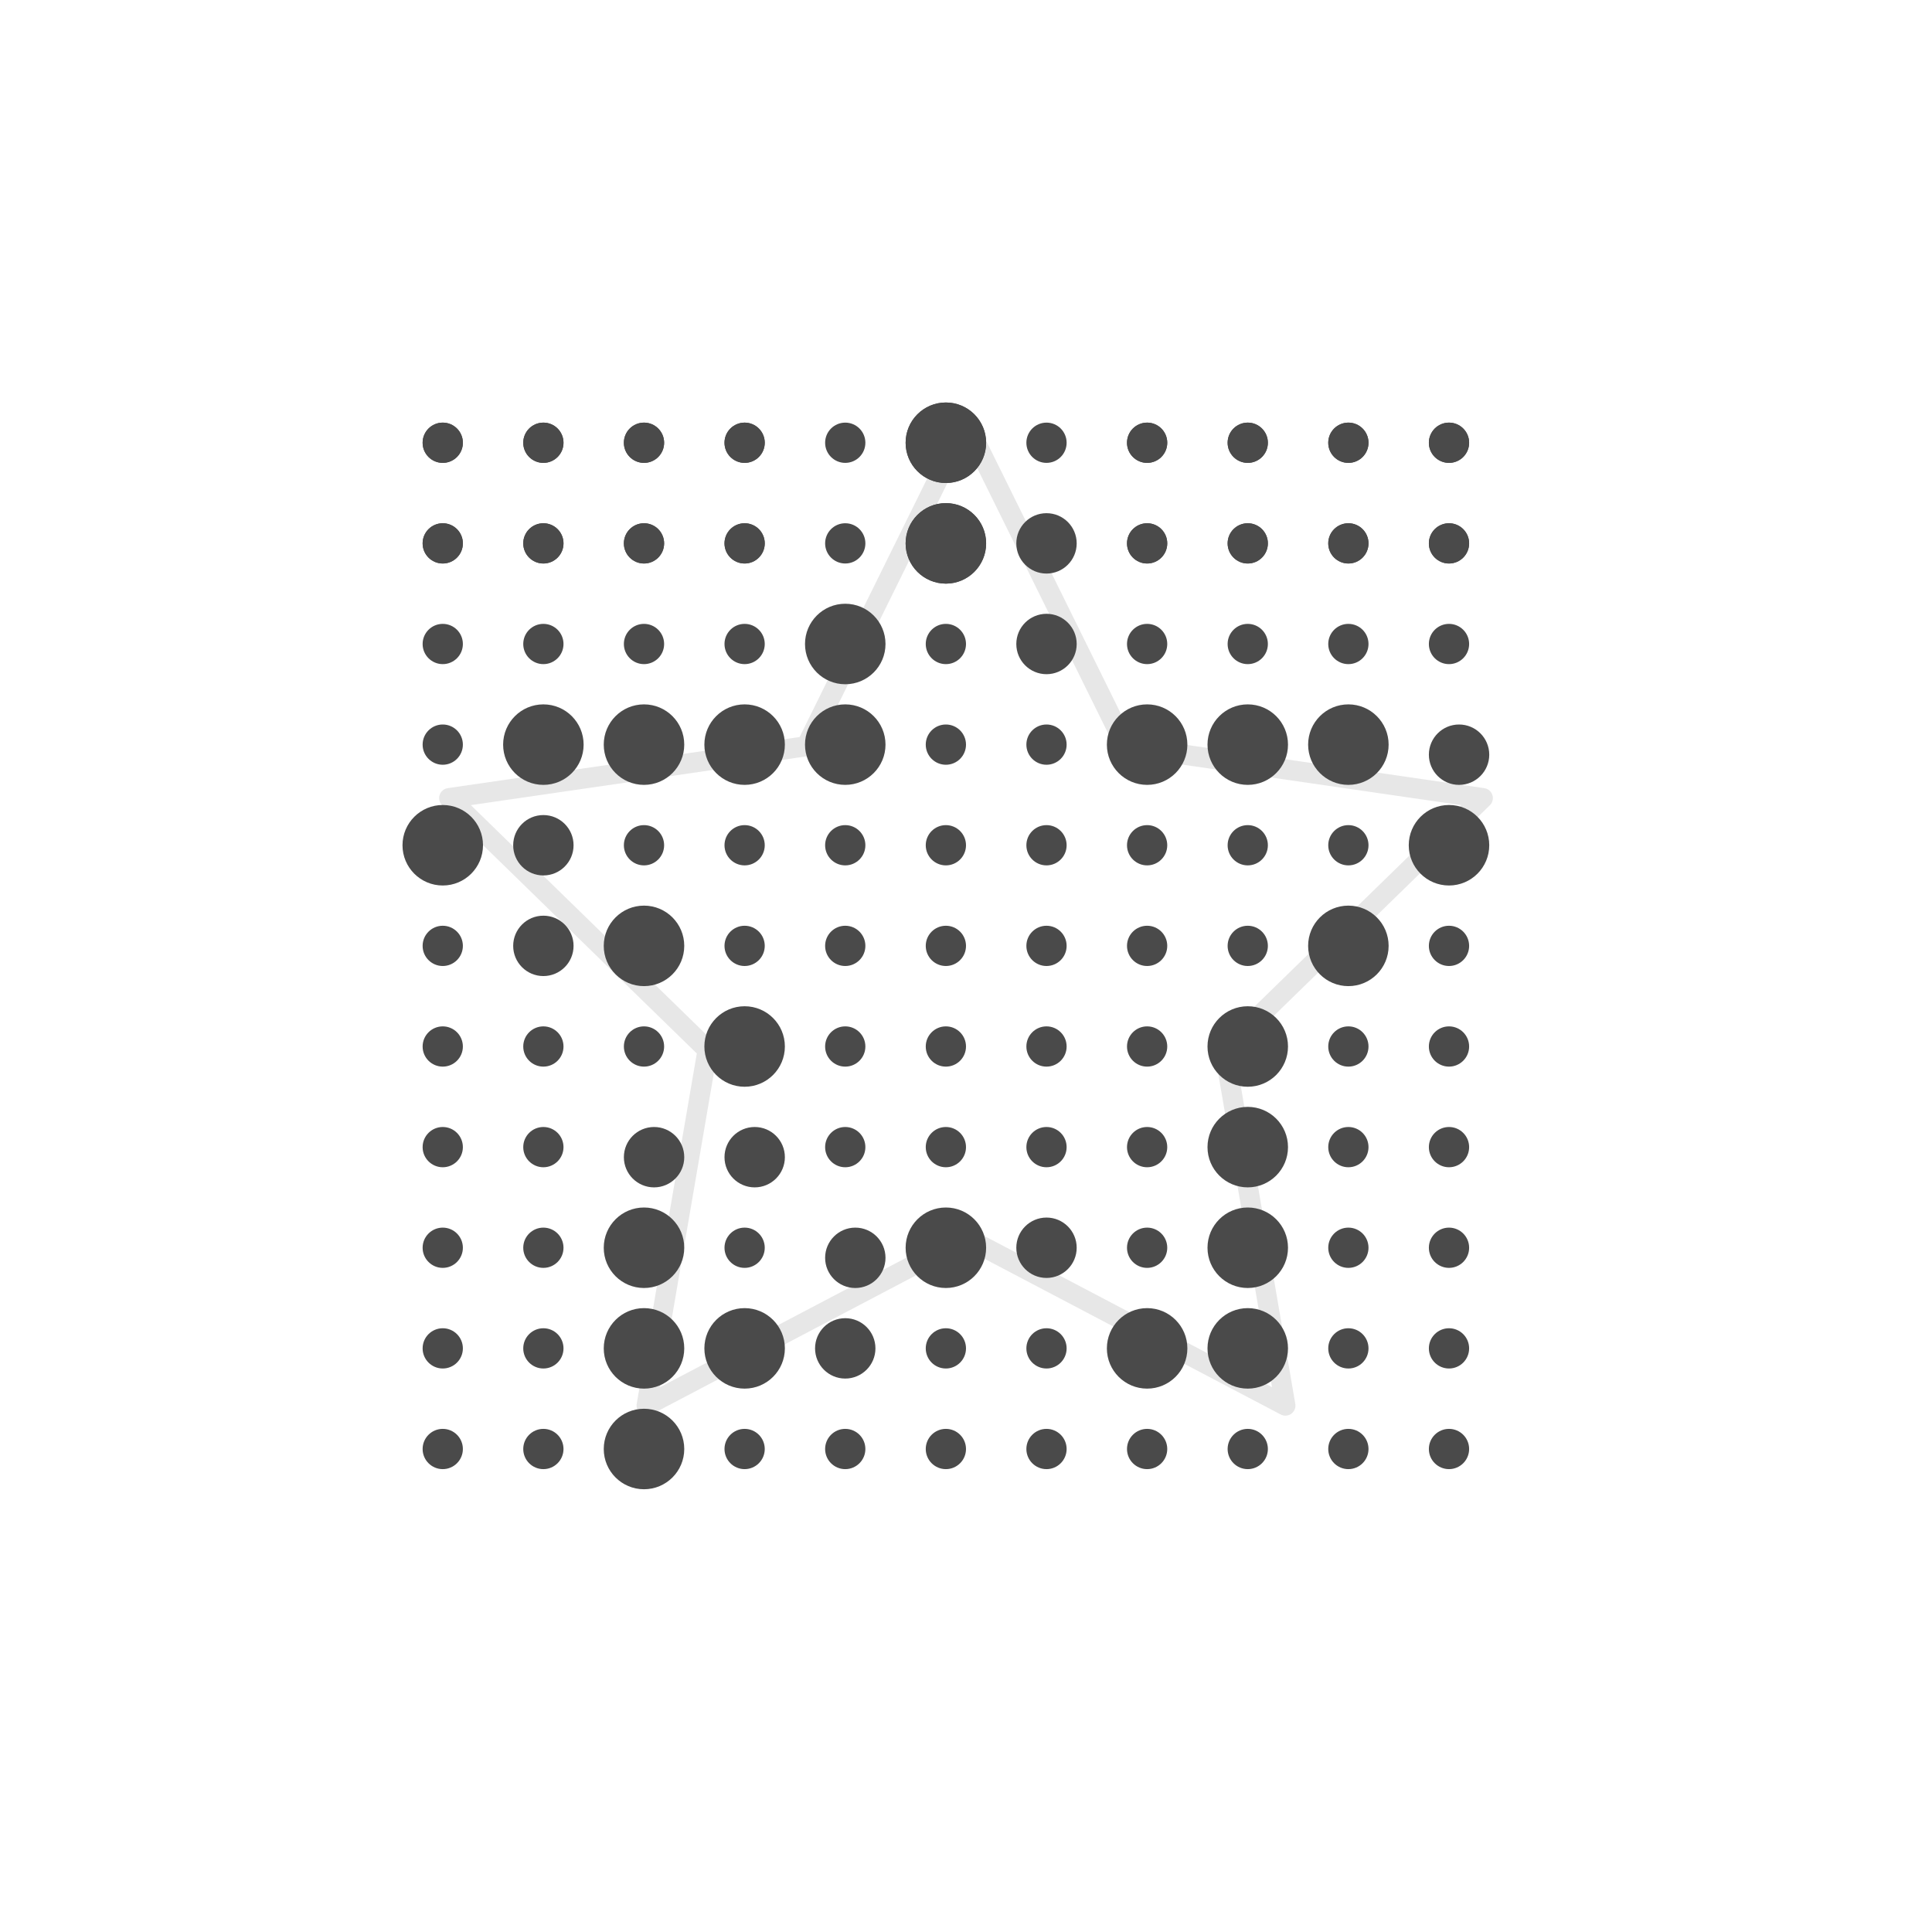
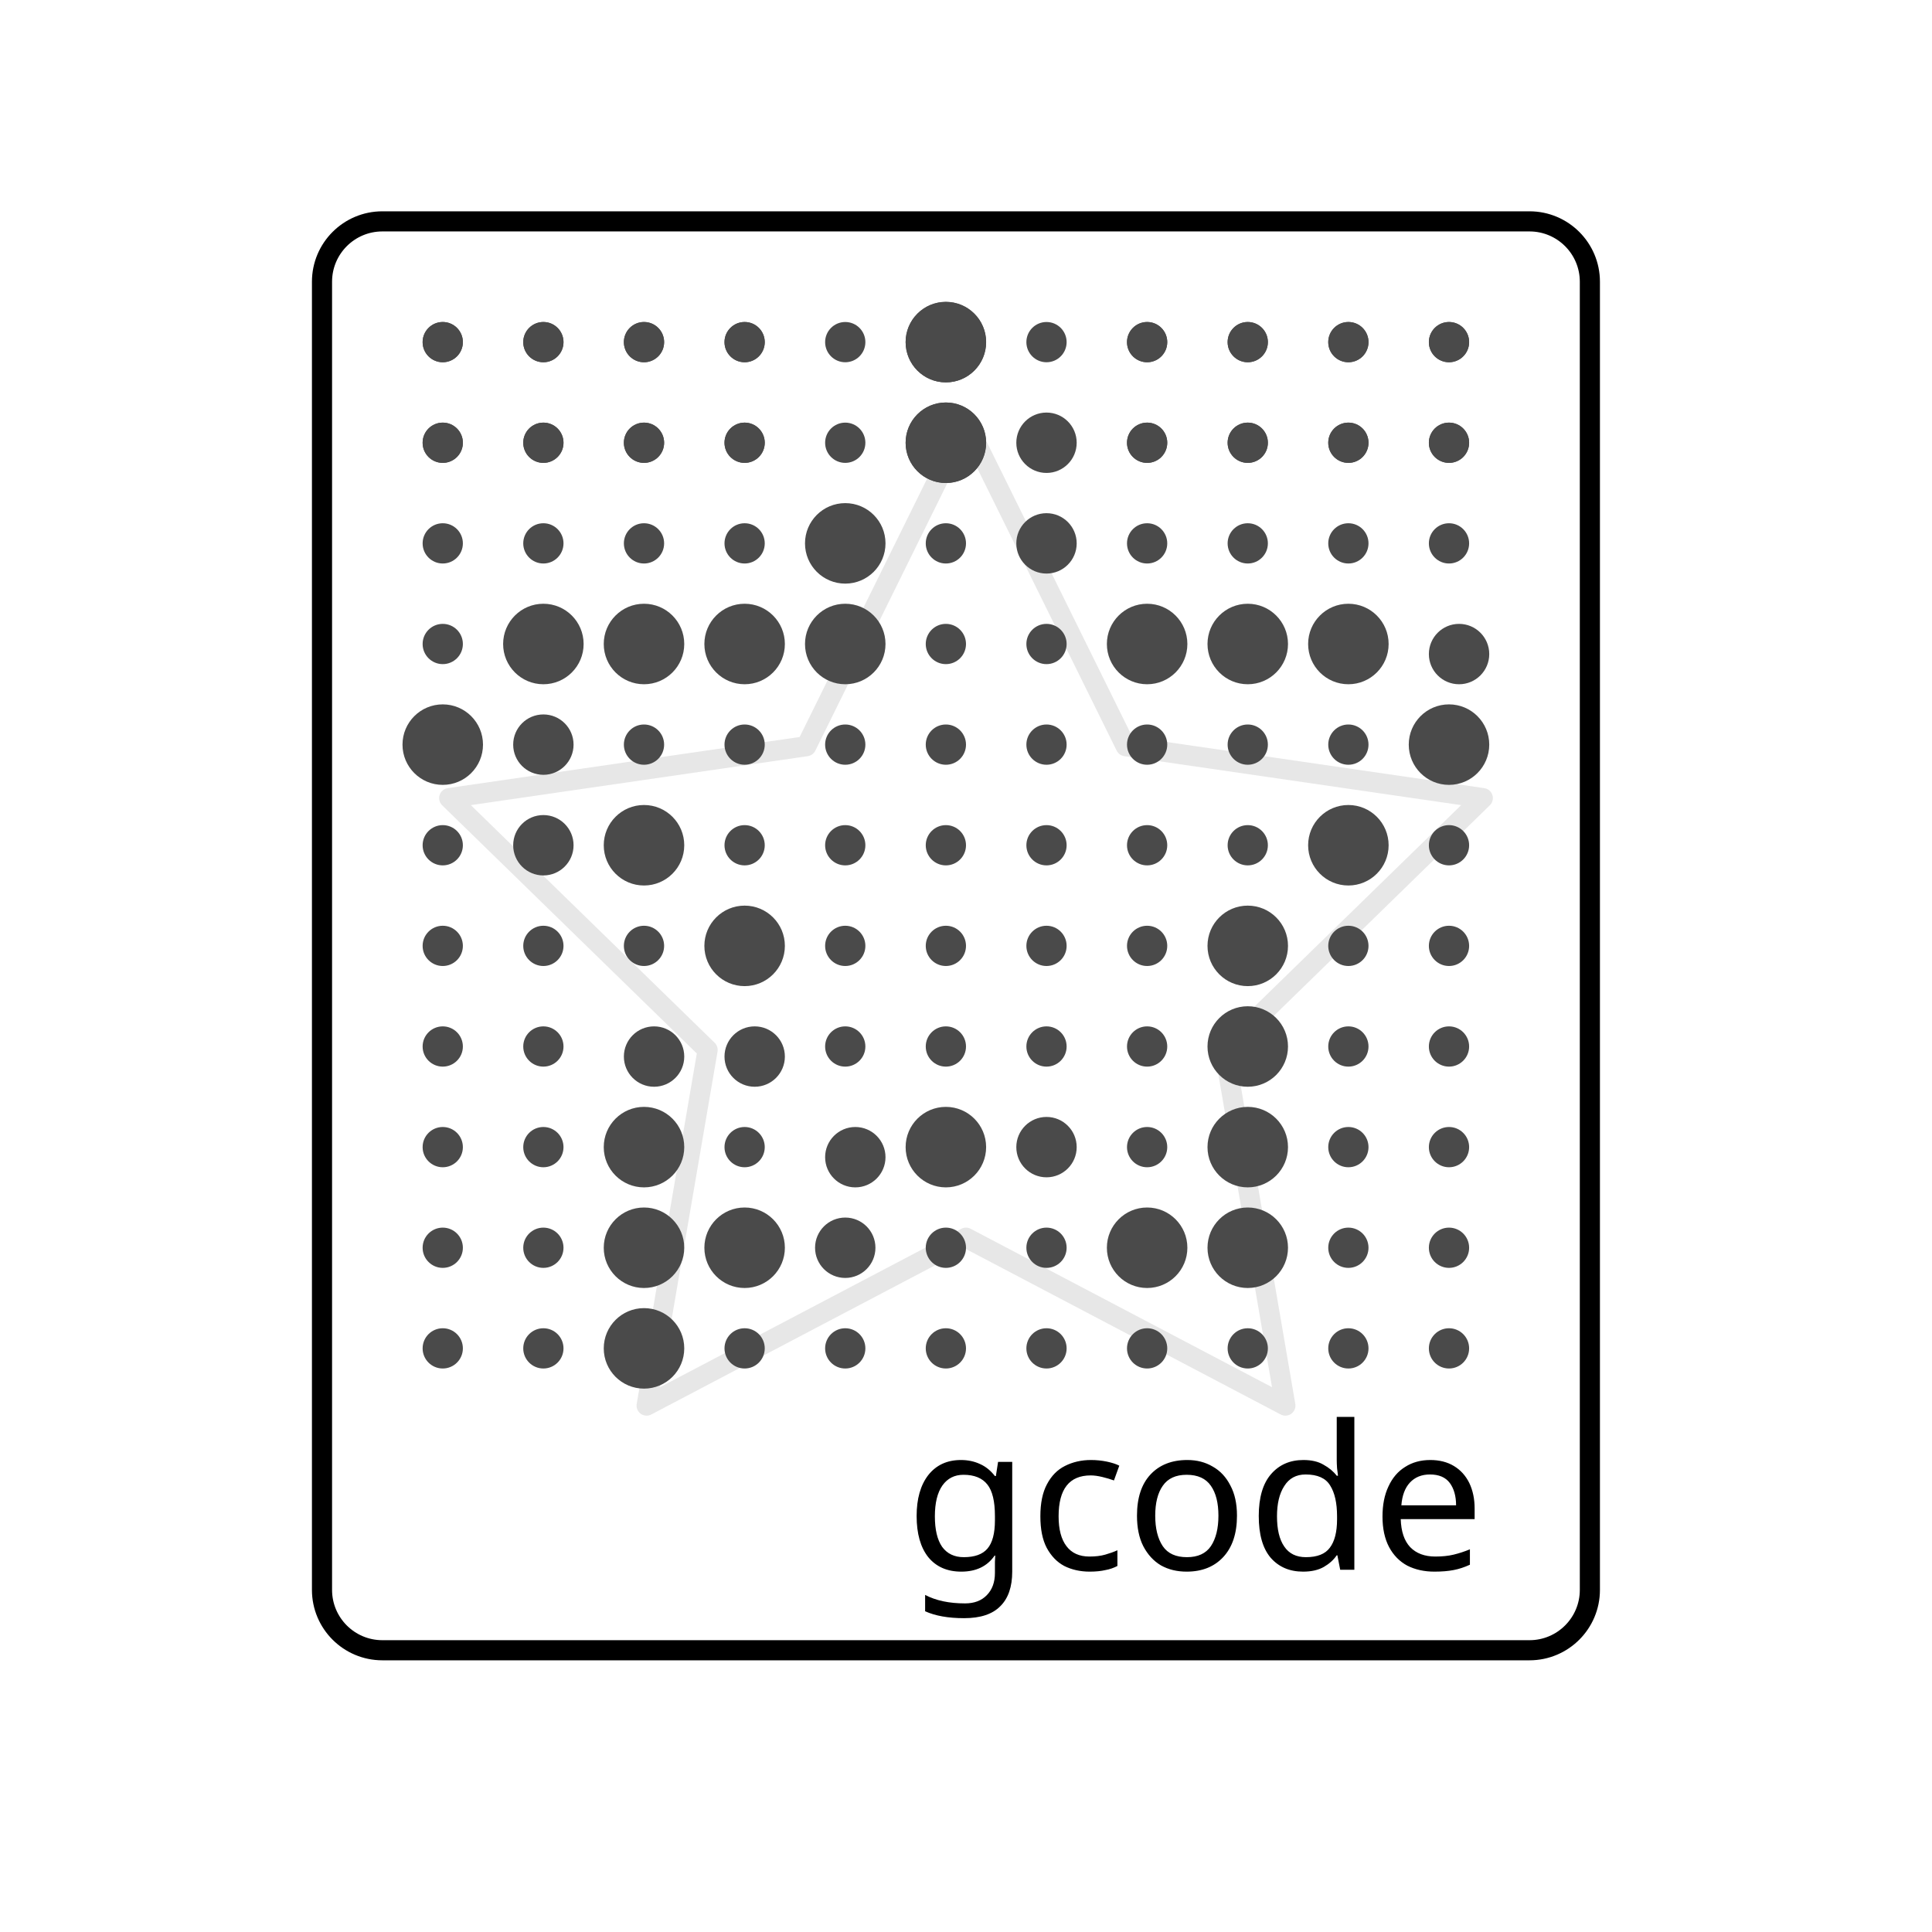
<svg xmlns="http://www.w3.org/2000/svg" width="96px" height="96px" viewBox="0 0 96 96" version="1.1">
  <g id="to_halftone_dots" stroke="none" stroke-width="1" fill="none" fill-rule="evenodd">
    <polygon id="Combined-Shape" stroke="#000000" opacity="0.094" stroke-linejoin="round" points="48 61.5 32.13 69.843 35.161 52.172 22.321 39.657 40.065 37.078 48 21 55.935 37.078 73.679 39.657 60.839 52.172 63.87 69.843" />
+     <circle id="Oval" fill="#4A4A4A" cx="32" cy="17" r="1" />
+     <circle id="Oval" fill="#4A4A4A" cx="37" cy="17" r="1" />
+     <circle id="Oval" fill="#4A4A4A" cx="47" cy="17" r="2" />
+     <circle id="Oval" fill="#4A4A4A" cx="57" cy="17" r="1" />
+     <circle id="Oval" fill="#4A4A4A" cx="62" cy="17" r="1" />
+     <circle id="Oval" fill="#4A4A4A" cx="67" cy="17" r="1" />
    <circle id="Oval" fill="#4A4A4A" cx="32" cy="22" r="1" />
    <circle id="Oval" fill="#4A4A4A" cx="37" cy="22" r="1" />
    <circle id="Oval" fill="#4A4A4A" cx="47" cy="22" r="2" />
    <circle id="Oval" fill="#4A4A4A" cx="57" cy="22" r="1" />
    <circle id="Oval" fill="#4A4A4A" cx="62" cy="22" r="1" />
    <circle id="Oval" fill="#4A4A4A" cx="67" cy="22" r="1" />
-     <circle id="Oval" fill="#4A4A4A" cx="32" cy="27" r="1" />
-     <circle id="Oval" fill="#4A4A4A" cx="37" cy="27" r="1" />
-     <circle id="Oval" fill="#4A4A4A" cx="47" cy="27" r="2" />
-     <circle id="Oval" fill="#4A4A4A" cx="57" cy="27" r="1" />
-     <circle id="Oval" fill="#4A4A4A" cx="62" cy="27" r="1" />
-     <circle id="Oval" fill="#4A4A4A" cx="67" cy="27" r="1" />
+     <circle id="Oval" fill="#4A4A4A" cx="32" cy="17" r="1" />
+     <circle id="Oval" fill="#4A4A4A" cx="37" cy="17" r="1" />
+     <circle id="Oval" fill="#4A4A4A" cx="42" cy="17" r="1" />
+     <circle id="Oval" fill="#4A4A4A" cx="47" cy="17" r="2" />
+     <circle id="Oval" fill="#4A4A4A" cx="52" cy="17" r="1" />
+     <circle id="Oval" fill="#4A4A4A" cx="57" cy="17" r="1" />
+     <circle id="Oval" fill="#4A4A4A" cx="62" cy="17" r="1" />
+     <circle id="Oval" fill="#4A4A4A" cx="67" cy="17" r="1" />
    <circle id="Oval" fill="#4A4A4A" cx="32" cy="22" r="1" />
    <circle id="Oval" fill="#4A4A4A" cx="37" cy="22" r="1" />
    <circle id="Oval" fill="#4A4A4A" cx="42" cy="22" r="1" />
    <circle id="Oval" fill="#4A4A4A" cx="47" cy="22" r="2" />
-     <circle id="Oval" fill="#4A4A4A" cx="52" cy="22" r="1" />
+     <circle id="Oval" fill="#4A4A4A" cx="52" cy="22" r="1.5" />
    <circle id="Oval" fill="#4A4A4A" cx="57" cy="22" r="1" />
    <circle id="Oval" fill="#4A4A4A" cx="62" cy="22" r="1" />
    <circle id="Oval" fill="#4A4A4A" cx="67" cy="22" r="1" />
    <circle id="Oval" fill="#4A4A4A" cx="32" cy="27" r="1" />
    <circle id="Oval" fill="#4A4A4A" cx="37" cy="27" r="1" />
-     <circle id="Oval" fill="#4A4A4A" cx="42" cy="27" r="1" />
-     <circle id="Oval" fill="#4A4A4A" cx="47" cy="27" r="2" />
+     <circle id="Oval" fill="#4A4A4A" cx="42" cy="27" r="2" />
+     <circle id="Oval" fill="#4A4A4A" cx="47" cy="27" r="1" />
    <circle id="Oval" fill="#4A4A4A" cx="52" cy="27" r="1.5" />
    <circle id="Oval" fill="#4A4A4A" cx="57" cy="27" r="1" />
    <circle id="Oval" fill="#4A4A4A" cx="62" cy="27" r="1" />
    <circle id="Oval" fill="#4A4A4A" cx="67" cy="27" r="1" />
-     <circle id="Oval" fill="#4A4A4A" cx="32" cy="32" r="1" />
-     <circle id="Oval" fill="#4A4A4A" cx="37" cy="32" r="1" />
+     <circle id="Oval" fill="#4A4A4A" cx="32" cy="32" r="2" />
+     <circle id="Oval" fill="#4A4A4A" cx="37" cy="32" r="2" />
    <circle id="Oval" fill="#4A4A4A" cx="42" cy="32" r="2" />
    <circle id="Oval" fill="#4A4A4A" cx="47" cy="32" r="1" />
-     <circle id="Oval" fill="#4A4A4A" cx="52" cy="32" r="1.5" />
-     <circle id="Oval" fill="#4A4A4A" cx="57" cy="32" r="1" />
-     <circle id="Oval" fill="#4A4A4A" cx="62" cy="32" r="1" />
-     <circle id="Oval" fill="#4A4A4A" cx="67" cy="32" r="1" />
-     <circle id="Oval" fill="#4A4A4A" cx="32" cy="37" r="2" />
-     <circle id="Oval" fill="#4A4A4A" cx="37" cy="37" r="2" />
-     <circle id="Oval" fill="#4A4A4A" cx="42" cy="37" r="2" />
+     <circle id="Oval" fill="#4A4A4A" cx="52" cy="32" r="1" />
+     <circle id="Oval" fill="#4A4A4A" cx="57" cy="32" r="2" />
+     <circle id="Oval" fill="#4A4A4A" cx="62" cy="32" r="2" />
+     <circle id="Oval" fill="#4A4A4A" cx="67" cy="32" r="2" />
+     <circle id="Oval" fill="#4A4A4A" cx="32" cy="37" r="1" />
+     <circle id="Oval" fill="#4A4A4A" cx="37" cy="37" r="1" />
+     <circle id="Oval" fill="#4A4A4A" cx="42" cy="37" r="1" />
    <circle id="Oval" fill="#4A4A4A" cx="47" cy="37" r="1" />
    <circle id="Oval" fill="#4A4A4A" cx="52" cy="37" r="1" />
-     <circle id="Oval" fill="#4A4A4A" cx="57" cy="37" r="2" />
-     <circle id="Oval" fill="#4A4A4A" cx="62" cy="37" r="2" />
-     <circle id="Oval" fill="#4A4A4A" cx="67" cy="37" r="2" />
-     <circle id="Oval" fill="#4A4A4A" cx="32" cy="42" r="1" />
+     <circle id="Oval" fill="#4A4A4A" cx="57" cy="37" r="1" />
+     <circle id="Oval" fill="#4A4A4A" cx="62" cy="37" r="1" />
+     <circle id="Oval" fill="#4A4A4A" cx="67" cy="37" r="1" />
+     <circle id="Oval" fill="#4A4A4A" cx="32" cy="42" r="2" />
    <circle id="Oval" fill="#4A4A4A" cx="37" cy="42" r="1" />
    <circle id="Oval" fill="#4A4A4A" cx="42" cy="42" r="1" />
    <circle id="Oval" fill="#4A4A4A" cx="47" cy="42" r="1" />
    <circle id="Oval" fill="#4A4A4A" cx="52" cy="42" r="1" />
    <circle id="Oval" fill="#4A4A4A" cx="57" cy="42" r="1" />
    <circle id="Oval" fill="#4A4A4A" cx="62" cy="42" r="1" />
-     <circle id="Oval" fill="#4A4A4A" cx="67" cy="42" r="1" />
-     <circle id="Oval" fill="#4A4A4A" cx="32" cy="47" r="2" />
-     <circle id="Oval" fill="#4A4A4A" cx="37" cy="47" r="1" />
+     <circle id="Oval" fill="#4A4A4A" cx="67" cy="42" r="2" />
+     <circle id="Oval" fill="#4A4A4A" cx="32" cy="47" r="1" />
+     <circle id="Oval" fill="#4A4A4A" cx="37" cy="47" r="2" />
    <circle id="Oval" fill="#4A4A4A" cx="42" cy="47" r="1" />
    <circle id="Oval" fill="#4A4A4A" cx="47" cy="47" r="1" />
    <circle id="Oval" fill="#4A4A4A" cx="52" cy="47" r="1" />
    <circle id="Oval" fill="#4A4A4A" cx="57" cy="47" r="1" />
-     <circle id="Oval" fill="#4A4A4A" cx="62" cy="47" r="1" />
-     <circle id="Oval" fill="#4A4A4A" cx="67" cy="47" r="2" />
-     <circle id="Oval" fill="#4A4A4A" cx="32" cy="52" r="1" />
-     <circle id="Oval" fill="#4A4A4A" cx="37" cy="52" r="2" />
+     <circle id="Oval" fill="#4A4A4A" cx="62" cy="47" r="2" />
+     <circle id="Oval" fill="#4A4A4A" cx="67" cy="47" r="1" />
+     <circle id="Oval" fill="#4A4A4A" cx="32.5" cy="52.5" r="1.5" />
+     <circle id="Oval" fill="#4A4A4A" cx="37.5" cy="52.5" r="1.5" />
    <circle id="Oval" fill="#4A4A4A" cx="42" cy="52" r="1" />
    <circle id="Oval" fill="#4A4A4A" cx="47" cy="52" r="1" />
    <circle id="Oval" fill="#4A4A4A" cx="52" cy="52" r="1" />
    <circle id="Oval" fill="#4A4A4A" cx="57" cy="52" r="1" />
    <circle id="Oval" fill="#4A4A4A" cx="62" cy="52" r="2" />
    <circle id="Oval" fill="#4A4A4A" cx="67" cy="52" r="1" />
-     <circle id="Oval" fill="#4A4A4A" cx="32.5" cy="57.5" r="1.5" />
-     <circle id="Oval" fill="#4A4A4A" cx="37.5" cy="57.5" r="1.5" />
-     <circle id="Oval" fill="#4A4A4A" cx="42" cy="57" r="1" />
-     <circle id="Oval" fill="#4A4A4A" cx="47" cy="57" r="1" />
-     <circle id="Oval" fill="#4A4A4A" cx="52" cy="57" r="1" />
+     <circle id="Oval" fill="#4A4A4A" cx="32" cy="57" r="2" />
+     <circle id="Oval" fill="#4A4A4A" cx="37" cy="57" r="1" />
+     <circle id="Oval" fill="#4A4A4A" cx="42.5" cy="57.5" r="1.5" />
+     <circle id="Oval" fill="#4A4A4A" cx="47" cy="57" r="2" />
+     <circle id="Oval" fill="#4A4A4A" cx="52" cy="57" r="1.5" />
    <circle id="Oval" fill="#4A4A4A" cx="57" cy="57" r="1" />
    <circle id="Oval" fill="#4A4A4A" cx="62" cy="57" r="2" />
    <circle id="Oval" fill="#4A4A4A" cx="67" cy="57" r="1" />
    <circle id="Oval" fill="#4A4A4A" cx="32" cy="62" r="2" />
-     <circle id="Oval" fill="#4A4A4A" cx="37" cy="62" r="1" />
-     <circle id="Oval" fill="#4A4A4A" cx="42.5" cy="62.5" r="1.5" />
-     <circle id="Oval" fill="#4A4A4A" cx="47" cy="62" r="2" />
-     <circle id="Oval" fill="#4A4A4A" cx="52" cy="62" r="1.5" />
-     <circle id="Oval" fill="#4A4A4A" cx="57" cy="62" r="1" />
-     <circle id="Oval" fill="#4A4A4A" cx="62" cy="62" r="2" />
-     <circle id="Oval" fill="#4A4A4A" cx="67" cy="62" r="1" />
-     <circle id="Oval" fill="#4A4A4A" cx="32" cy="67" r="2" />
-     <circle id="Oval" fill="#4A4A4A" cx="37" cy="67" r="2" />
+     <circle id="Oval" fill="#4A4A4A" cx="37" cy="62" r="2" />
+     <circle id="Oval" fill="#4A4A4A" cx="22" cy="17" r="1" />
+     <circle id="Oval" fill="#4A4A4A" cx="27" cy="17" r="1" />
    <circle id="Oval" fill="#4A4A4A" cx="22" cy="22" r="1" />
    <circle id="Oval" fill="#4A4A4A" cx="27" cy="22" r="1" />
-     <circle id="Oval" fill="#4A4A4A" cx="22" cy="27" r="1" />
-     <circle id="Oval" fill="#4A4A4A" cx="27" cy="27" r="1" />
+     <circle id="Oval" fill="#4A4A4A" cx="22" cy="17" r="1" />
+     <circle id="Oval" fill="#4A4A4A" cx="27" cy="17" r="1" />
    <circle id="Oval" fill="#4A4A4A" cx="22" cy="22" r="1" />
    <circle id="Oval" fill="#4A4A4A" cx="27" cy="22" r="1" />
    <circle id="Oval" fill="#4A4A4A" cx="22" cy="27" r="1" />
    <circle id="Oval" fill="#4A4A4A" cx="27" cy="27" r="1" />
    <circle id="Oval" fill="#4A4A4A" cx="22" cy="32" r="1" />
-     <circle id="Oval" fill="#4A4A4A" cx="27" cy="32" r="1" />
-     <circle id="Oval" fill="#4A4A4A" cx="22" cy="37" r="1" />
-     <circle id="Oval" fill="#4A4A4A" cx="27" cy="37" r="2" />
-     <circle id="Oval" fill="#4A4A4A" cx="22" cy="42" r="2" />
+     <circle id="Oval" fill="#4A4A4A" cx="27" cy="32" r="2" />
+     <circle id="Oval" fill="#4A4A4A" cx="22" cy="37" r="2" />
+     <circle id="Oval" fill="#4A4A4A" cx="27" cy="37" r="1.5" />
+     <circle id="Oval" fill="#4A4A4A" cx="22" cy="42" r="1" />
    <circle id="Oval" fill="#4A4A4A" cx="27" cy="42" r="1.5" />
    <circle id="Oval" fill="#4A4A4A" cx="22" cy="47" r="1" />
-     <circle id="Oval" fill="#4A4A4A" cx="27" cy="47" r="1.5" />
+     <circle id="Oval" fill="#4A4A4A" cx="27" cy="47" r="1" />
    <circle id="Oval" fill="#4A4A4A" cx="22" cy="52" r="1" />
    <circle id="Oval" fill="#4A4A4A" cx="27" cy="52" r="1" />
    <circle id="Oval" fill="#4A4A4A" cx="22" cy="57" r="1" />
    <circle id="Oval" fill="#4A4A4A" cx="27" cy="57" r="1" />
    <circle id="Oval" fill="#4A4A4A" cx="22" cy="62" r="1" />
    <circle id="Oval" fill="#4A4A4A" cx="27" cy="62" r="1" />
-     <circle id="Oval" fill="#4A4A4A" cx="22" cy="67" r="1" />
-     <circle id="Oval" fill="#4A4A4A" cx="27" cy="67" r="1" />
-     <circle id="Oval" fill="#4A4A4A" cx="42" cy="67" r="1.5" />
-     <circle id="Oval" fill="#4A4A4A" cx="47" cy="67" r="1" />
-     <circle id="Oval" fill="#4A4A4A" cx="52" cy="67" r="1" />
-     <circle id="Oval" fill="#4A4A4A" cx="57" cy="67" r="2" />
-     <circle id="Oval" fill="#4A4A4A" cx="62" cy="67" r="2" />
-     <circle id="Oval" fill="#4A4A4A" cx="67" cy="67" r="1" />
+     <circle id="Oval" fill="#4A4A4A" cx="42" cy="62" r="1.5" />
+     <circle id="Oval" fill="#4A4A4A" cx="47" cy="62" r="1" />
+     <circle id="Oval" fill="#4A4A4A" cx="52" cy="62" r="1" />
+     <circle id="Oval" fill="#4A4A4A" cx="57" cy="62" r="2" />
+     <circle id="Oval" fill="#4A4A4A" cx="62" cy="62" r="2" />
+     <circle id="Oval" fill="#4A4A4A" cx="67" cy="62" r="1" />
+     <circle id="Oval" fill="#4A4A4A" cx="72" cy="17" r="1" />
+     <circle id="Oval" fill="#4A4A4A" cx="72" cy="22" r="1" />
+     <circle id="Oval" fill="#4A4A4A" cx="72" cy="17" r="1" />
    <circle id="Oval" fill="#4A4A4A" cx="72" cy="22" r="1" />
    <circle id="Oval" fill="#4A4A4A" cx="72" cy="27" r="1" />
-     <circle id="Oval" fill="#4A4A4A" cx="72" cy="22" r="1" />
-     <circle id="Oval" fill="#4A4A4A" cx="72" cy="27" r="1" />
-     <circle id="Oval" fill="#4A4A4A" cx="72" cy="32" r="1" />
-     <circle id="Oval" fill="#4A4A4A" cx="72.5" cy="37.5" r="1.5" />
-     <circle id="Oval" fill="#4A4A4A" cx="72" cy="42" r="2" />
+     <circle id="Oval" fill="#4A4A4A" cx="72.5" cy="32.5" r="1.5" />
+     <circle id="Oval" fill="#4A4A4A" cx="72" cy="37" r="2" />
+     <circle id="Oval" fill="#4A4A4A" cx="72" cy="42" r="1" />
    <circle id="Oval" fill="#4A4A4A" cx="72" cy="47" r="1" />
    <circle id="Oval" fill="#4A4A4A" cx="72" cy="52" r="1" />
    <circle id="Oval" fill="#4A4A4A" cx="72" cy="57" r="1" />
    <circle id="Oval" fill="#4A4A4A" cx="72" cy="62" r="1" />
+     <circle id="Oval" fill="#4A4A4A" cx="32" cy="67" r="2" />
+     <circle id="Oval" fill="#4A4A4A" cx="37" cy="67" r="1" />
+     <circle id="Oval" fill="#4A4A4A" cx="22" cy="67" r="1" />
+     <circle id="Oval" fill="#4A4A4A" cx="27" cy="67" r="1" />
+     <circle id="Oval" fill="#4A4A4A" cx="42" cy="67" r="1" />
+     <circle id="Oval" fill="#4A4A4A" cx="47" cy="67" r="1" />
+     <circle id="Oval" fill="#4A4A4A" cx="52" cy="67" r="1" />
+     <circle id="Oval" fill="#4A4A4A" cx="57" cy="67" r="1" />
+     <circle id="Oval" fill="#4A4A4A" cx="62" cy="67" r="1" />
+     <circle id="Oval" fill="#4A4A4A" cx="67" cy="67" r="1" />
    <circle id="Oval" fill="#4A4A4A" cx="72" cy="67" r="1" />
-     <circle id="Oval" fill="#4A4A4A" cx="32" cy="72" r="2" />
-     <circle id="Oval" fill="#4A4A4A" cx="37" cy="72" r="1" />
-     <circle id="Oval" fill="#4A4A4A" cx="22" cy="72" r="1" />
-     <circle id="Oval" fill="#4A4A4A" cx="27" cy="72" r="1" />
-     <circle id="Oval" fill="#4A4A4A" cx="42" cy="72" r="1" />
-     <circle id="Oval" fill="#4A4A4A" cx="47" cy="72" r="1" />
-     <circle id="Oval" fill="#4A4A4A" cx="52" cy="72" r="1" />
-     <circle id="Oval" fill="#4A4A4A" cx="57" cy="72" r="1" />
-     <circle id="Oval" fill="#4A4A4A" cx="62" cy="72" r="1" />
-     <circle id="Oval" fill="#4A4A4A" cx="67" cy="72" r="1" />
-     <circle id="Oval" fill="#4A4A4A" cx="72" cy="72" r="1" />
+     <rect id="Rectangle" stroke="#000000" x="16" y="11" width="63" height="71" rx="3" />
+     <text id="gcode" font-family="Verdana" font-size="10" font-weight="normal" fill="#000000">
+       <tspan x="45" y="78">gcode</tspan>
+     </text>
  </g>
</svg>
